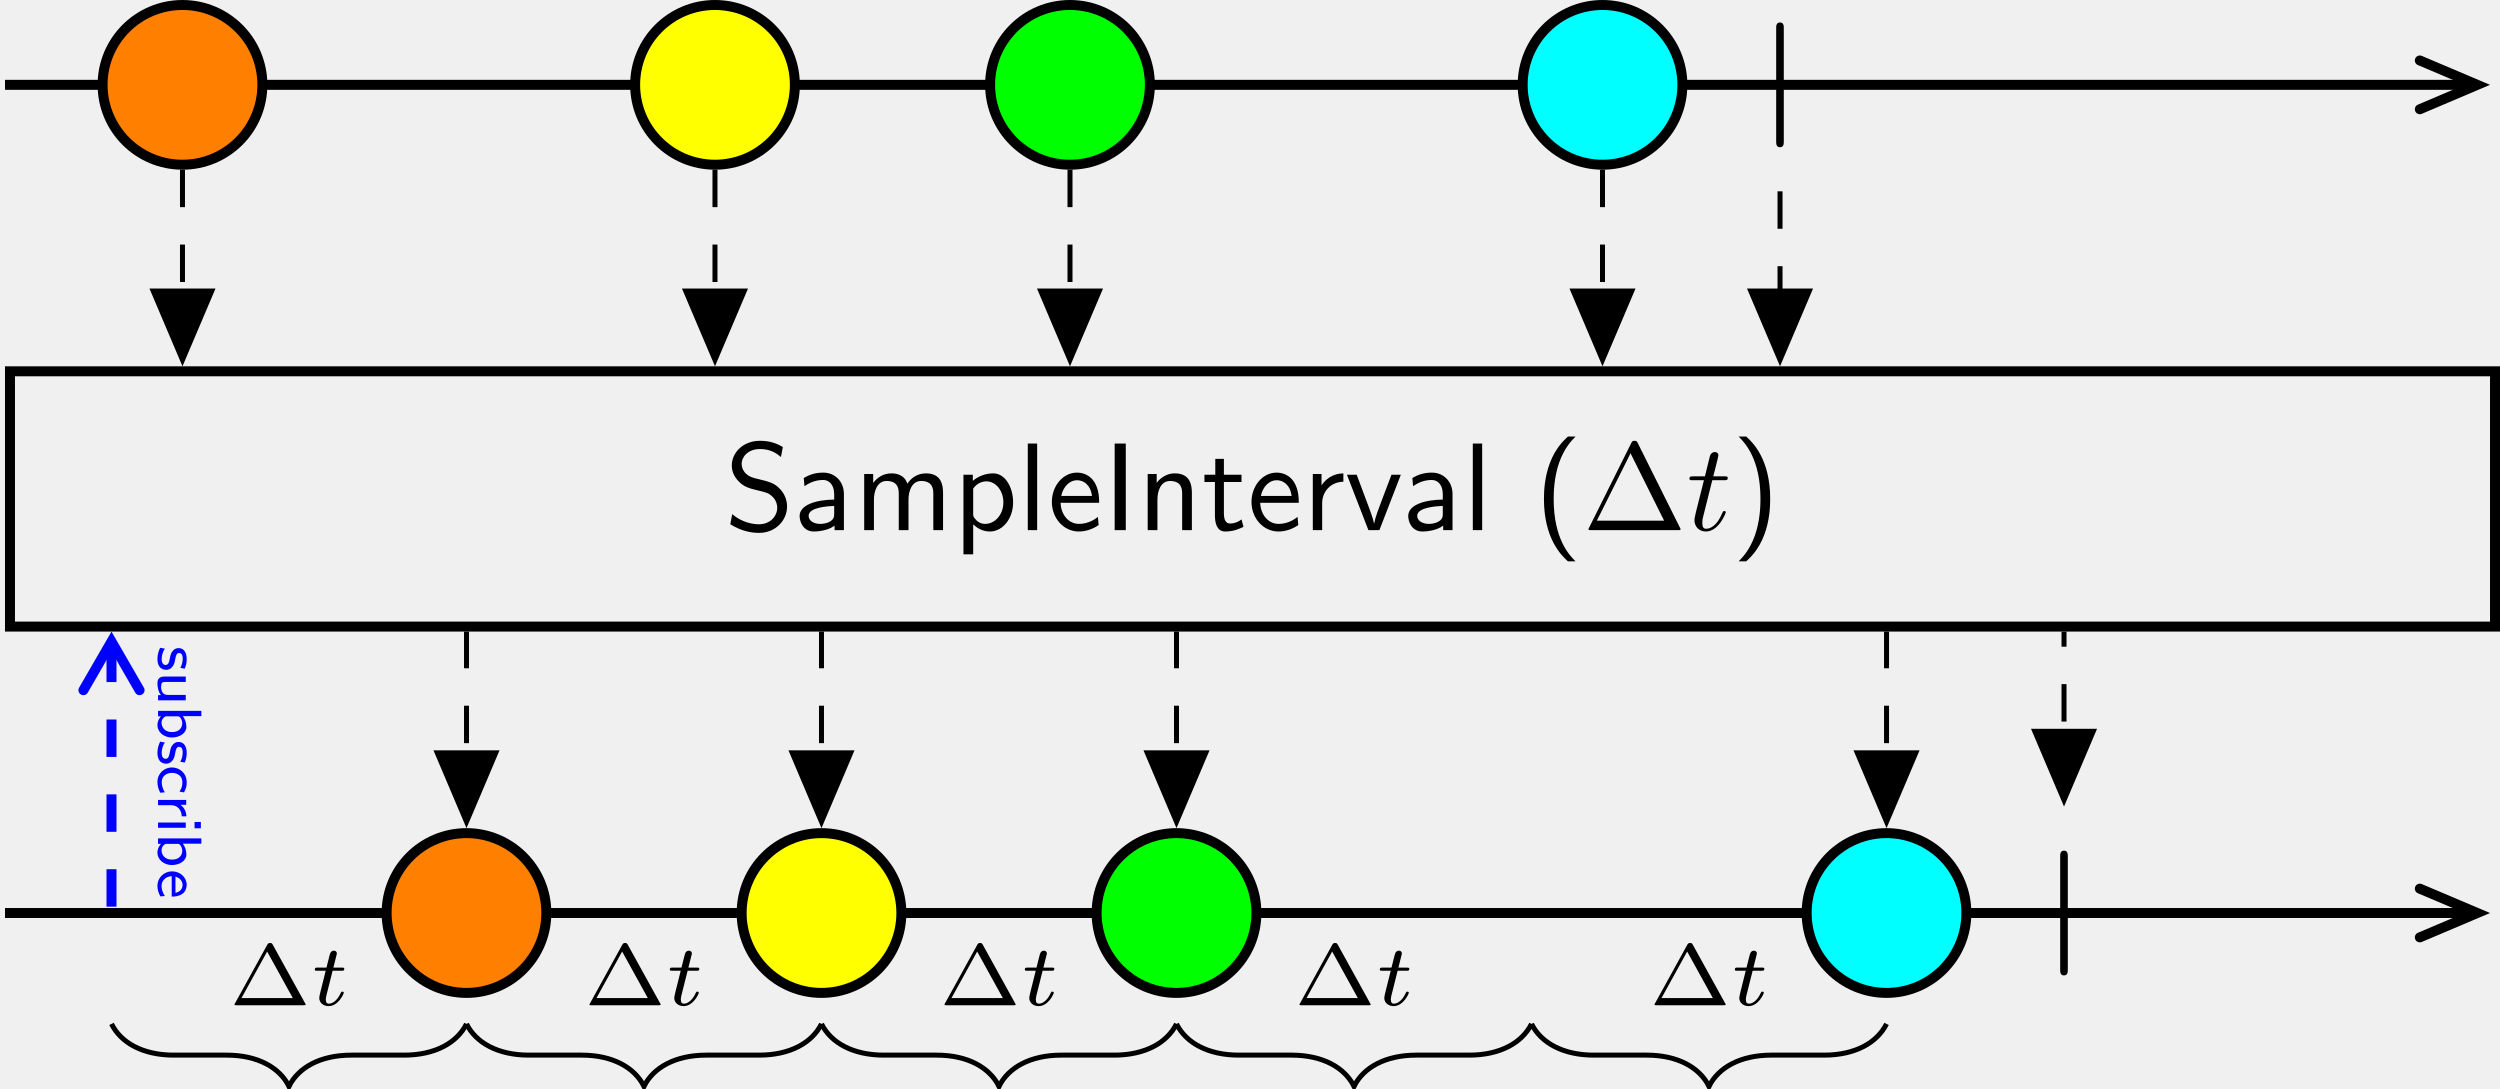
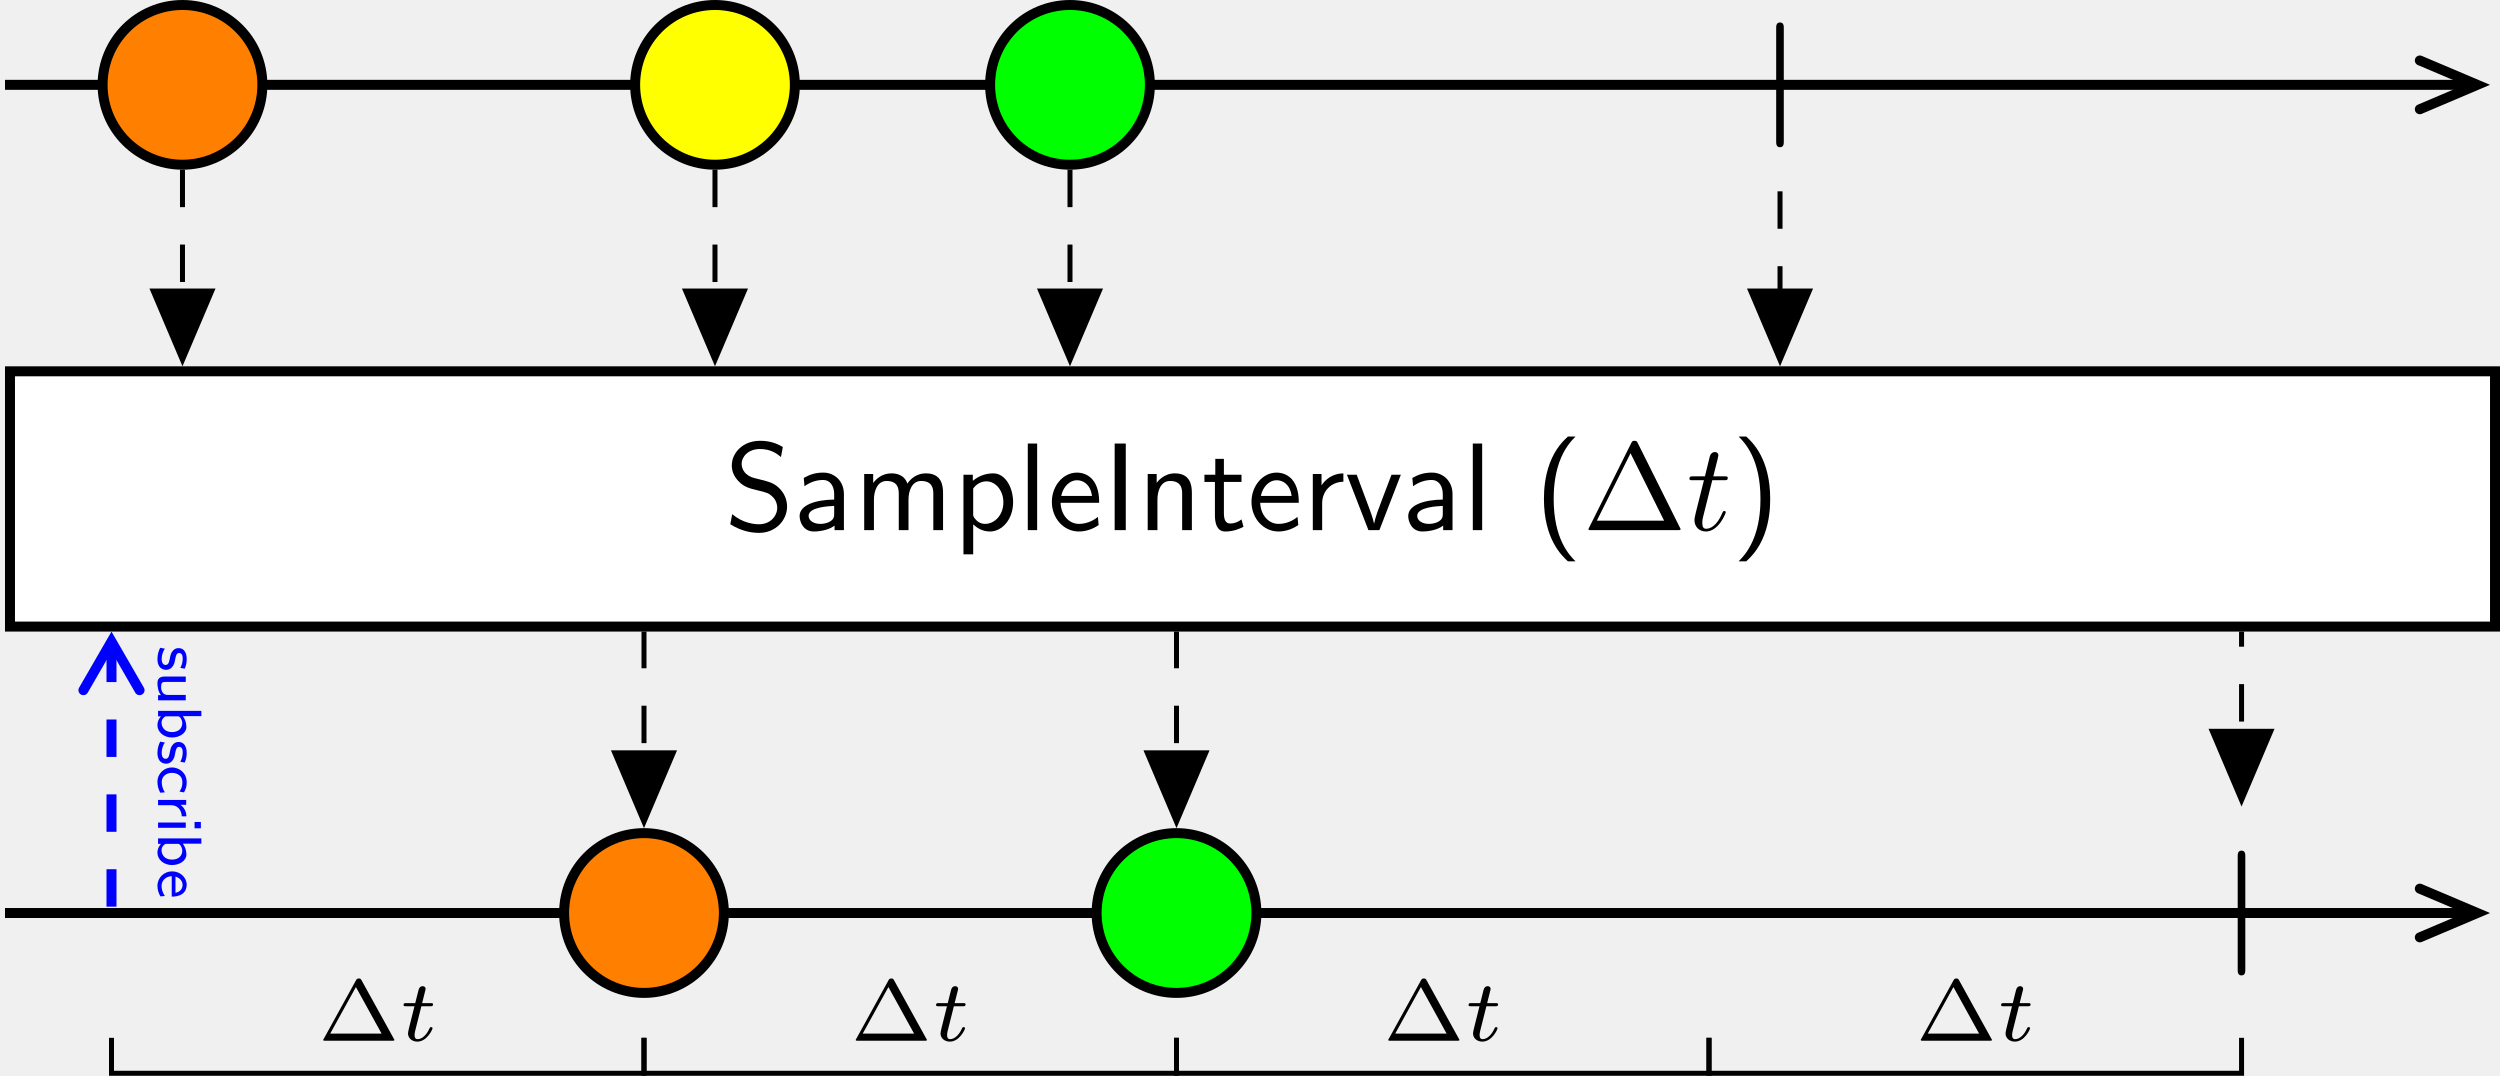
- <svg xmlns="http://www.w3.org/2000/svg" xmlns:xlink="http://www.w3.org/1999/xlink" version="1.1" width="425.193pt" height="185.185pt" viewBox="-146.288 -143.035 425.193 185.185">
+ <svg xmlns="http://www.w3.org/2000/svg" xmlns:xlink="http://www.w3.org/1999/xlink" version="1.1" width="425.193pt" height="182.964pt" viewBox="-146.288 -143.035 425.193 182.964">
  <defs>
    <path id="g1-106" d="M1.893-7.024C1.893-7.173 1.893-7.472 1.594-7.472C1.285-7.472 1.285-7.183 1.285-7.024V2.042C1.285 2.192 1.285 2.491 1.584 2.491C1.893 2.491 1.893 2.202 1.893 2.042V-7.024Z" />
-     <path id="g4-116" d="M1.716-2.755H2.427C2.559-2.755 2.65-2.755 2.65-2.908C2.65-3.006 2.559-3.006 2.441-3.006H1.778L2.036-4.038C2.043-4.073 2.057-4.108 2.057-4.135C2.057-4.261 1.96-4.359 1.82-4.359C1.646-4.359 1.541-4.24 1.492-4.059C1.444-3.884 1.534-4.219 1.227-3.006H.516C.384-3.006 .293-3.006 .293-2.852C.293-2.755 .377-2.755 .502-2.755H1.165L.753-1.109C.711-.934 .649-.683 .649-.593C.649-.181 .997 .07 1.395 .07C2.169 .07 2.608-.907 2.608-.997S2.518-1.088 2.497-1.088C2.413-1.088 2.406-1.074 2.35-.955C2.155-.516 1.799-.126 1.416-.126C1.269-.126 1.172-.216 1.172-.467C1.172-.537 1.2-.683 1.213-.753L1.716-2.755Z" />
    <path id="g3-116" d="M2.052-3.985H2.989C3.188-3.985 3.288-3.985 3.288-4.184C3.288-4.294 3.188-4.294 3.009-4.294H2.132C2.491-5.709 2.54-5.908 2.54-5.968C2.54-6.137 2.421-6.237 2.252-6.237C2.222-6.237 1.943-6.227 1.853-5.878L1.465-4.294H.528C.329-4.294 .229-4.294 .229-4.105C.229-3.985 .309-3.985 .508-3.985H1.385C.667-1.156 .628-.986 .628-.807C.628-.269 1.006 .11 1.544 .11C2.56 .11 3.128-1.345 3.128-1.425C3.128-1.524 3.049-1.524 3.009-1.524C2.919-1.524 2.909-1.494 2.859-1.385C2.431-.349 1.903-.11 1.564-.11C1.355-.11 1.255-.239 1.255-.568C1.255-.807 1.275-.877 1.315-1.046L2.052-3.985Z" />
    <path id="g2-40" d="M2.7-7.472C2.381-7.173 1.714-6.565 1.255-5.34C.857-4.274 .787-3.218 .787-2.491C.787 .727 2.222 2.052 2.7 2.491H3.308C2.829 2.012 1.564 .727 1.564-2.491C1.564-3.049 1.594-4.214 2.002-5.39C2.411-6.545 2.979-7.143 3.308-7.472H2.7Z" />
    <path id="g2-41" d="M1.166 2.491C1.484 2.192 2.152 1.584 2.61 .359C3.009-.707 3.078-1.763 3.078-2.491C3.078-5.709 1.644-7.034 1.166-7.472H.558C1.036-6.994 2.301-5.709 2.301-2.491C2.301-1.933 2.271-.767 1.863 .408C1.455 1.564 .887 2.162 .558 2.491H1.166Z" />
    <path id="g2-73" d="M1.823-6.914H.936V0H1.823V-6.914Z" />
    <path id="g2-83" d="M4.633-6.635C4.085-6.964 3.537-7.133 2.809-7.133C1.425-7.133 .558-6.157 .558-5.171C.558-4.742 .697-4.324 1.096-3.905C1.514-3.457 1.953-3.337 2.54-3.198C3.387-2.989 3.487-2.959 3.766-2.71C3.965-2.54 4.184-2.212 4.184-1.783C4.184-1.126 3.636-.468 2.73-.468C2.321-.468 1.425-.568 .588-1.275L.438-.468C1.315 .08 2.112 .219 2.74 .219C4.055 .219 4.971-.787 4.971-1.883C4.971-2.531 4.663-3.009 4.443-3.248C3.975-3.746 3.646-3.836 2.73-4.065C2.152-4.204 1.993-4.244 1.694-4.503C1.624-4.563 1.345-4.852 1.345-5.29C1.345-5.878 1.883-6.476 2.8-6.476C3.636-6.476 4.115-6.147 4.483-5.838L4.633-6.635Z" />
    <path id="g2-97" d="M3.975-2.879C3.975-3.895 3.248-4.593 2.331-4.593C1.684-4.593 1.235-4.433 .767-4.164L.827-3.507C1.345-3.875 1.843-4.005 2.331-4.005C2.8-4.005 3.198-3.606 3.198-2.869V-2.441C1.704-2.421 .438-2.002 .438-1.126C.438-.697 .707 .11 1.574 .11C1.714 .11 2.65 .09 3.228-.359V0H3.975V-2.879ZM3.198-1.315C3.198-1.126 3.198-.877 2.859-.687C2.57-.508 2.192-.498 2.082-.498C1.604-.498 1.156-.727 1.156-1.146C1.156-1.843 2.77-1.913 3.198-1.933V-1.315Z" />
    <path id="g2-101" d="M4.125-2.182C4.125-2.521 4.115-3.268 3.726-3.866C3.318-4.483 2.71-4.593 2.351-4.593C1.245-4.593 .349-3.537 .349-2.252C.349-.936 1.305 .11 2.501 .11C3.128 .11 3.696-.13 4.085-.408L4.025-1.056C3.397-.538 2.74-.498 2.511-.498C1.714-.498 1.076-1.205 1.046-2.182H4.125ZM1.096-2.73C1.255-3.487 1.783-3.985 2.351-3.985C2.869-3.985 3.427-3.646 3.557-2.73H1.096Z" />
    <path id="g2-108" d="M1.554-6.914H.807V0H1.554V-6.914Z" />
    <path id="g2-109" d="M7.103-2.969C7.103-3.636 6.944-4.533 5.738-4.533C5.141-4.533 4.623-4.254 4.254-3.716C3.995-4.473 3.298-4.533 2.979-4.533C2.262-4.533 1.793-4.125 1.524-3.766V-4.483H.807V0H1.584V-2.441C1.584-3.118 1.853-3.925 2.59-3.925C3.517-3.925 3.567-3.278 3.567-2.899V0H4.344V-2.441C4.344-3.118 4.613-3.925 5.35-3.925C6.276-3.925 6.326-3.278 6.326-2.899V0H7.103V-2.969Z" />
    <path id="g2-110" d="M4.334-2.969C4.334-3.626 4.184-4.533 2.969-4.533C2.072-4.533 1.584-3.856 1.524-3.776V-4.483H.807V0H1.584V-2.441C1.584-3.098 1.833-3.925 2.59-3.925C3.547-3.925 3.557-3.218 3.557-2.899V0H4.334V-2.969Z" />
    <path id="g2-112" d="M1.594-.458C1.903-.169 2.341 .11 2.939 .11C3.905 .11 4.782-.867 4.782-2.222C4.782-3.417 4.154-4.533 3.198-4.533C2.6-4.533 2.022-4.324 1.564-3.935V-4.423H.817V1.933H1.594V-.458ZM1.594-3.318C1.833-3.666 2.222-3.895 2.65-3.895C3.407-3.895 4.005-3.138 4.005-2.222C4.005-1.196 3.298-.498 2.55-.498C2.162-.498 1.893-.697 1.694-.966C1.594-1.116 1.594-1.136 1.594-1.315V-3.318Z" />
    <path id="g2-114" d="M1.564-2.132C1.564-3.128 2.281-3.846 3.258-3.866V-4.533C2.371-4.523 1.823-4.035 1.514-3.577V-4.483H.817V0H1.564V-2.132Z" />
    <path id="g2-116" d="M1.743-3.846H3.148V-4.423H1.743V-5.689H1.056V-4.423H.189V-3.846H1.026V-1.186C1.026-.588 1.166 .11 1.853 .11C2.55 .11 3.059-.139 3.308-.269L3.148-.857C2.889-.648 2.57-.528 2.252-.528C1.883-.528 1.743-.827 1.743-1.355V-3.846Z" />
    <path id="g2-118" d="M4.443-4.423H3.696L2.909-2.351C2.7-1.803 2.391-.996 2.311-.528H2.301C2.242-.887 1.983-1.574 1.883-1.843L.917-4.423H.139L1.853 0H2.73L4.443-4.423Z" />
    <path id="g5-1" d="M4.403-6.954C4.334-7.083 4.314-7.133 4.144-7.133S3.955-7.083 3.885-6.954L.518-.199C.468-.11 .468-.09 .468-.08C.468 0 .528 0 .687 0H7.601C7.761 0 7.821 0 7.821-.08C7.821-.09 7.821-.11 7.771-.199L4.403-6.954ZM3.826-6.137L6.506-.757H1.136L3.826-6.137Z" />
-     <path id="g6-1" d="M3.494-4.812C3.424-4.937 3.403-4.972 3.264-4.972C3.18-4.972 3.11-4.951 3.048-4.84L.474-.167C.425-.091 .425-.077 .425-.07C.425 0 .481 0 .593 0H5.942C6.053 0 6.109 0 6.109-.07C6.109-.077 6.109-.091 6.06-.167L3.494-4.812ZM3.034-4.289L5.084-.572H.983L3.034-4.289Z" />
    <path id="g0-98" d="M.842-3.457H.423V0H.857V-.234C.966-.139 1.205 .05 1.569 .05C2.112 .05 2.55-.458 2.55-1.111C2.55-1.714 2.207-2.262 1.709-2.262C1.395-2.262 1.091-2.162 .842-1.978V-3.457ZM.857-1.569C.857-1.649 .857-1.709 1.031-1.823C1.106-1.868 1.24-1.933 1.41-1.933C1.743-1.933 2.117-1.709 2.117-1.111C2.117-.503 1.704-.279 1.355-.279C1.171-.279 .996-.364 .857-.588V-1.569Z" />
    <path id="g0-99" d="M2.167-.543C1.918-.384 1.649-.294 1.34-.294C.882-.294 .613-.663 .613-1.111C.613-1.494 .812-1.943 1.355-1.943C1.694-1.943 1.853-1.873 2.107-1.714L2.172-2.072C1.873-2.222 1.743-2.286 1.355-2.286C.608-2.286 .179-1.684 .179-1.106C.179-.498 .658 .05 1.335 .05C1.684 .05 1.983-.055 2.197-.179L2.167-.543Z" />
    <path id="g0-101" d="M2.142-.543C1.863-.344 1.549-.279 1.335-.279C.902-.279 .573-.633 .558-1.091H2.192C2.192-1.32 2.167-1.654 1.973-1.938C1.793-2.192 1.494-2.286 1.25-2.286C.643-2.286 .174-1.753 .174-1.121C.174-.483 .672 .05 1.33 .05C1.619 .05 1.918-.035 2.172-.189L2.142-.543ZM.593-1.39C.707-1.788 1.001-1.958 1.25-1.958C1.469-1.958 1.793-1.853 1.888-1.39H.593Z" />
    <path id="g0-105" d="M.877-3.417H.374V-2.914H.877V-3.417ZM.837-2.212H.418V0H.837V-2.212Z" />
    <path id="g0-114" d="M.842-1.061C.842-1.599 1.29-1.888 1.729-1.893V-2.262C1.31-2.257 1.006-2.052 .807-1.788V-2.247H.423V0H.842V-1.061Z" />
    <path id="g0-115" d="M1.818-2.132C1.479-2.271 1.23-2.286 1.051-2.286C.927-2.286 .174-2.286 .174-1.624C.174-1.39 .304-1.26 .369-1.2C.543-1.026 .752-.986 1.016-.936C1.25-.892 1.519-.842 1.519-.603C1.519-.289 1.106-.289 1.036-.289C.717-.289 .418-.403 .219-.543L.149-.169C.319-.085 .623 .05 1.036 .05C1.26 .05 1.479 .015 1.664-.12C1.848-.259 1.908-.478 1.908-.648C1.908-.737 1.898-.932 1.689-1.121C1.504-1.285 1.325-1.32 1.086-1.365C.792-1.42 .563-1.465 .563-1.684C.563-1.968 .927-1.968 1.001-1.968C1.285-1.968 1.504-1.908 1.753-1.778L1.818-2.132Z" />
    <path id="g0-117" d="M2.316-2.212H1.883V-.767C1.883-.369 1.544-.244 1.255-.244C.887-.244 .847-.344 .847-.573V-2.212H.413V-.543C.413-.1 .608 .05 .956 .05C1.161 .05 1.599 .01 1.898-.229V0H2.316V-2.212Z" />
+     <path id="g6-1" d="M3.494-4.812C3.424-4.937 3.403-4.972 3.264-4.972C3.18-4.972 3.11-4.951 3.048-4.84L.474-.167C.425-.091 .425-.077 .425-.07C.425 0 .481 0 .593 0H5.942C6.053 0 6.109 0 6.109-.07C6.109-.077 6.109-.091 6.06-.167L3.494-4.812ZM3.034-4.289L5.084-.572H.983L3.034-4.289Z" />
+     <path id="g4-116" d="M1.716-2.755H2.427C2.559-2.755 2.65-2.755 2.65-2.908C2.65-3.006 2.559-3.006 2.441-3.006H1.778L2.036-4.038C2.043-4.073 2.057-4.108 2.057-4.135C2.057-4.261 1.96-4.359 1.82-4.359C1.646-4.359 1.541-4.24 1.492-4.059C1.444-3.884 1.534-4.219 1.227-3.006H.516C.384-3.006 .293-3.006 .293-2.852C.293-2.755 .377-2.755 .502-2.755H1.165L.753-1.109C.711-.934 .649-.683 .649-.593C.649-.181 .997 .07 1.395 .07C2.169 .07 2.608-.907 2.608-.997S2.518-1.088 2.497-1.088C2.413-1.088 2.406-1.074 2.35-.955C2.155-.516 1.799-.126 1.416-.126C1.269-.126 1.172-.216 1.172-.467C1.172-.537 1.2-.683 1.213-.753L1.716-2.755Z" />
  </defs>
  <g id="page1" transform="matrix(2.13 0 0 2.13 0 0)">
    <path d="M-68.281-60.379H128.875" stroke="#000" fill="none" stroke-width=".797" />
    <path d="M124.539-62.324L129.125-60.379L124.539-58.43" stroke="#000" fill="none" stroke-width=".797" stroke-linecap="round" />
    <path d="M-47.73-60.379C-47.73-63.898-50.586-66.754-54.109-66.754C-57.633-66.754-60.488-63.898-60.488-60.379C-60.488-56.855-57.633-54-54.109-54C-50.586-54-47.73-56.855-47.73-60.379Z" fill="#ff8000" />
    <path d="M-47.73-60.379C-47.73-63.898-50.586-66.754-54.109-66.754C-57.633-66.754-60.488-63.898-60.488-60.379C-60.488-56.855-57.633-54-54.109-54C-50.586-54-47.73-56.855-47.73-60.379Z" stroke="#000" fill="none" stroke-width=".797" stroke-miterlimit="10" />
    <path d="M-5.211-60.379C-5.211-63.898-8.066-66.754-11.59-66.754C-15.109-66.754-17.965-63.898-17.965-60.379C-17.965-56.855-15.109-54-11.59-54C-8.066-54-5.211-56.855-5.211-60.379Z" fill="#ff0" />
    <path d="M-5.211-60.379C-5.211-63.898-8.066-66.754-11.59-66.754C-15.109-66.754-17.965-63.898-17.965-60.379C-17.965-56.855-15.109-54-11.59-54C-8.066-54-5.211-56.855-5.211-60.379Z" stroke="#000" fill="none" stroke-width=".797" stroke-miterlimit="10" />
    <path d="M23.137-60.379C23.137-63.898 20.281-66.754 16.758-66.754C13.234-66.754 10.379-63.898 10.379-60.379C10.379-56.855 13.234-54 16.758-54C20.281-54 23.137-56.855 23.137-60.379Z" fill="#0f0" />
    <path d="M23.137-60.379C23.137-63.898 20.281-66.754 16.758-66.754C13.234-66.754 10.379-63.898 10.379-60.379C10.379-56.855 13.234-54 16.758-54C20.281-54 23.137-56.855 23.137-60.379Z" stroke="#000" fill="none" stroke-width=".797" stroke-miterlimit="10" />
-     <path d="M65.656-60.379C65.656-63.898 62.801-66.754 59.278-66.754C55.758-66.754 52.903-63.898 52.903-60.379C52.903-56.855 55.758-54 59.278-54C62.801-54 65.656-56.855 65.656-60.379Z" fill="#0ff" />
-     <path d="M65.656-60.379C65.656-63.898 62.801-66.754 59.278-66.754C55.758-66.754 52.903-63.898 52.903-60.379C52.903-56.855 55.758-54 59.278-54C62.801-54 65.656-56.855 65.656-60.379Z" stroke="#000" fill="none" stroke-width=".797" stroke-miterlimit="10" />
-     <g transform="matrix(1 0 0 1 40.3312 32.6879)">
-       <use x="31.529" y="-90.574" xlink:href="#g1-106" />
+     <g transform="matrix(1 0 0 1 40.3312 32.9463)">
+       <use x="31.529" y="-90.833" xlink:href="#g1-106" />
    </g>
+     <path d="M-67.883-17.121H130.543V-37.504H-67.883Z" fill="#fff" />
    <path d="M-67.883-17.121H130.543V-37.504H-67.883Z" stroke="#000" fill="none" stroke-width=".797" stroke-miterlimit="10" />
-     <g transform="matrix(1 0 0 1 -42.3335 32.6879)">
-       <use x="31.529" y="-57.51" xlink:href="#g2-83" />
-       <use x="37.064" y="-57.51" xlink:href="#g2-97" />
-       <use x="41.852" y="-57.51" xlink:href="#g2-109" />
-       <use x="49.767" y="-57.51" xlink:href="#g2-112" />
-       <use x="54.914" y="-57.51" xlink:href="#g2-108" />
-       <use x="57.294" y="-57.51" xlink:href="#g2-101" />
-       <use x="61.722" y="-57.51" xlink:href="#g2-73" />
-       <use x="64.489" y="-57.51" xlink:href="#g2-110" />
-       <use x="69.637" y="-57.51" xlink:href="#g2-116" />
-       <use x="73.234" y="-57.51" xlink:href="#g2-101" />
-       <use x="77.662" y="-57.51" xlink:href="#g2-114" />
-       <use x="81.066" y="-57.51" xlink:href="#g2-118" />
-       <use x="85.66" y="-57.51" xlink:href="#g2-97" />
-       <use x="90.448" y="-57.51" xlink:href="#g2-108" />
-       <use x="96.148" y="-57.51" xlink:href="#g2-40" />
-       <use x="100.023" y="-57.51" xlink:href="#g5-1" />
-       <use x="108.325" y="-57.51" xlink:href="#g3-116" />
-       <use x="111.923" y="-57.51" xlink:href="#g2-41" />
+     <g transform="matrix(1 0 0 1 -42.3335 32.9463)">
+       <use x="31.529" y="-57.769" xlink:href="#g2-83" />
+       <use x="37.064" y="-57.769" xlink:href="#g2-97" />
+       <use x="41.852" y="-57.769" xlink:href="#g2-109" />
+       <use x="49.767" y="-57.769" xlink:href="#g2-112" />
+       <use x="54.914" y="-57.769" xlink:href="#g2-108" />
+       <use x="57.294" y="-57.769" xlink:href="#g2-101" />
+       <use x="61.722" y="-57.769" xlink:href="#g2-73" />
+       <use x="64.489" y="-57.769" xlink:href="#g2-110" />
+       <use x="69.637" y="-57.769" xlink:href="#g2-116" />
+       <use x="73.234" y="-57.769" xlink:href="#g2-101" />
+       <use x="77.662" y="-57.769" xlink:href="#g2-114" />
+       <use x="81.066" y="-57.769" xlink:href="#g2-118" />
+       <use x="85.66" y="-57.769" xlink:href="#g2-97" />
+       <use x="90.448" y="-57.769" xlink:href="#g2-108" />
+       <use x="96.148" y="-57.769" xlink:href="#g2-40" />
+       <use x="100.023" y="-57.769" xlink:href="#g5-1" />
+       <use x="108.325" y="-57.769" xlink:href="#g3-116" />
+       <use x="111.923" y="-57.769" xlink:href="#g2-41" />
    </g>
    <path d="M-68.281 5.75H128.875" stroke="#000" fill="none" stroke-width=".797" stroke-miterlimit="10" />
    <path d="M124.539 3.805L129.125 5.75L124.539 7.695" stroke="#000" fill="none" stroke-width=".797" stroke-miterlimit="10" stroke-linecap="round" />
-     <path d="M-59.777 14.605C-59.031 16.102-57.289 17.098-54.797 17.098H-50.586C-48.094 17.098-46.352 18.094-45.605 19.59C-44.859 18.094-43.113 17.098-40.625 17.098H-36.414C-33.922 17.098-32.18 16.102-31.43 14.605" stroke="#000" fill="none" stroke-width=".399" stroke-miterlimit="10" />
-     <g transform="matrix(1 0 0 1 -81.9114 37.5613)">
-       <use x="31.529" y="-24.446" xlink:href="#g6-1" />
-       <use x="38.074" y="-24.446" xlink:href="#g4-116" />
-     </g>
-     <path d="M-25.055 5.75C-25.055 2.227-27.91-.629-31.43-.629C-34.953-.629-37.809 2.227-37.809 5.75C-37.809 9.273-34.953 12.129-31.43 12.129C-27.91 12.129-25.055 9.273-25.055 5.75Z" fill="#ff8000" />
-     <path d="M-25.055 5.75C-25.055 2.227-27.91-.629-31.43-.629C-34.953-.629-37.809 2.227-37.809 5.75C-37.809 9.273-34.953 12.129-31.43 12.129C-27.91 12.129-25.055 9.273-25.055 5.75Z" stroke="#000" fill="none" stroke-width=".797" stroke-miterlimit="10" />
-     <path d="M-31.43 14.605C-30.684 16.102-28.941 17.098-26.449 17.098H-22.238C-19.75 17.098-18.004 18.094-17.258 19.59C-16.512 18.094-14.766 17.098-12.277 17.098H-8.066C-5.574 17.098-3.832 16.102-3.086 14.605" stroke="#000" fill="none" stroke-width=".399" stroke-miterlimit="10" />
-     <g transform="matrix(1 0 0 1 -53.5646 37.5613)">
-       <use x="31.529" y="-24.446" xlink:href="#g6-1" />
-       <use x="38.074" y="-24.446" xlink:href="#g4-116" />
-     </g>
-     <path d="M3.293 5.75C3.293 2.227 .438-.629-3.086-.629C-6.606-.629-9.461 2.227-9.461 5.75C-9.461 9.273-6.606 12.129-3.086 12.129C.438 12.129 3.293 9.273 3.293 5.75Z" fill="#ff0" />
-     <path d="M3.293 5.75C3.293 2.227 .438-.629-3.086-.629C-6.606-.629-9.461 2.227-9.461 5.75C-9.461 9.273-6.606 12.129-3.086 12.129C.438 12.129 3.293 9.273 3.293 5.75Z" stroke="#000" fill="none" stroke-width=".797" stroke-miterlimit="10" />
-     <path d="M-3.086 14.605C-2.336 16.102-.594 17.098 1.898 17.098H6.109C8.598 17.098 10.34 18.094 11.09 19.59C11.836 18.094 13.578 17.098 16.07 17.098H20.281C22.773 17.098 24.516 16.102 25.262 14.605" stroke="#000" fill="none" stroke-width=".399" stroke-miterlimit="10" />
-     <g transform="matrix(1 0 0 1 -25.21777 37.5613)">
-       <use x="31.529" y="-24.446" xlink:href="#g6-1" />
-       <use x="38.074" y="-24.446" xlink:href="#g4-116" />
-     </g>
+     <path d="M-10.879 5.75C-10.879 2.227-13.734-.629-17.258-.629S-23.637 2.227-23.637 5.75C-23.637 9.273-20.781 12.129-17.258 12.129S-10.879 9.273-10.879 5.75Z" fill="#ff8000" />
+     <path d="M-10.879 5.75C-10.879 2.227-13.734-.629-17.258-.629S-23.637 2.227-23.637 5.75C-23.637 9.273-20.781 12.129-17.258 12.129S-10.879 9.273-10.879 5.75Z" stroke="#000" fill="none" stroke-width=".797" stroke-miterlimit="10" />
    <path d="M31.641 5.75C31.641 2.227 28.785-.629 25.262-.629C21.738-.629 18.883 2.227 18.883 5.75C18.883 9.273 21.738 12.129 25.262 12.129C28.785 12.129 31.641 9.273 31.641 5.75Z" fill="#0f0" />
    <path d="M31.641 5.75C31.641 2.227 28.785-.629 25.262-.629C21.738-.629 18.883 2.227 18.883 5.75C18.883 9.273 21.738 12.129 25.262 12.129C28.785 12.129 31.641 9.273 31.641 5.75Z" stroke="#000" fill="none" stroke-width=".797" stroke-miterlimit="10" />
-     <path d="M25.262 14.605C26.008 16.102 27.754 17.098 30.242 17.098H34.453C36.946 17.098 38.688 18.094 39.438 19.59C40.184 18.094 41.926 17.098 44.418 17.098H48.629C51.117 17.098 52.863 16.102 53.61 14.605" stroke="#000" fill="none" stroke-width=".399" stroke-miterlimit="10" />
-     <g transform="matrix(1 0 0 1 3.129 37.5613)">
-       <use x="31.529" y="-24.446" xlink:href="#g6-1" />
-       <use x="38.074" y="-24.446" xlink:href="#g4-116" />
+     <g transform="matrix(1 0 0 1 77.1826 32.94632)">
+       <use x="31.529" y="-24.705" xlink:href="#g1-106" />
    </g>
-     <path d="M53.61 14.605C54.356 16.102 56.102 17.098 58.59 17.098H62.801C65.293 17.098 67.035 18.094 67.781 19.59C68.531 18.094 70.274 17.098 72.766 17.098H76.973C79.465 17.098 81.207 16.102 81.957 14.605" stroke="#000" fill="none" stroke-width=".399" stroke-miterlimit="10" />
-     <g transform="matrix(1 0 0 1 31.4758 37.5613)">
-       <use x="31.529" y="-24.446" xlink:href="#g6-1" />
-       <use x="38.074" y="-24.446" xlink:href="#g4-116" />
+     <path d="M-59.777 15.715V18.547H-17.258V15.715" stroke="#000" fill="none" stroke-width=".399" stroke-miterlimit="10" />
+     <g transform="matrix(1 0 0 1 -74.8247 40.6546)">
+       <use x="31.529" y="-24.705" xlink:href="#g6-1" />
+       <use x="38.074" y="-24.705" xlink:href="#g4-116" />
    </g>
-     <path d="M88.332 5.75C88.332 2.227 85.477-.629 81.957-.629C78.434-.629 75.578 2.227 75.578 5.75C75.578 9.273 78.434 12.129 81.957 12.129C85.477 12.129 88.332 9.273 88.332 5.75Z" fill="#0ff" />
-     <path d="M88.332 5.75C88.332 2.227 85.477-.629 81.957-.629C78.434-.629 75.578 2.227 75.578 5.75C75.578 9.273 78.434 12.129 81.957 12.129C85.477 12.129 88.332 9.273 88.332 5.75Z" stroke="#000" fill="none" stroke-width=".797" stroke-miterlimit="10" />
-     <g transform="matrix(1 0 0 1 63.0087 32.68789)">
-       <use x="31.529" y="-24.446" xlink:href="#g1-106" />
+     <path d="M-17.258 15.715V18.547H25.262V15.715" stroke="#000" fill="none" stroke-width=".399" stroke-miterlimit="10" />
+     <g transform="matrix(1 0 0 1 -32.30448 40.6546)">
+       <use x="31.529" y="-24.705" xlink:href="#g6-1" />
+       <use x="38.074" y="-24.705" xlink:href="#g4-116" />
+     </g>
+     <path d="M25.262 15.715V18.547H67.781V15.715" stroke="#000" fill="none" stroke-width=".399" stroke-miterlimit="10" />
+     <g transform="matrix(1 0 0 1 10.2157 40.6546)">
+       <use x="31.529" y="-24.705" xlink:href="#g6-1" />
+       <use x="38.074" y="-24.705" xlink:href="#g4-116" />
+     </g>
+     <path d="M67.781 15.715V18.547H110.305V15.715" stroke="#000" fill="none" stroke-width=".399" stroke-miterlimit="10" />
+     <g transform="matrix(1 0 0 1 52.736 40.6546)">
+       <use x="31.529" y="-24.705" xlink:href="#g6-1" />
+       <use x="38.074" y="-24.705" xlink:href="#g4-116" />
    </g>
    <path d="M-54.109-53.602V-38.711" stroke="#000" fill="none" stroke-width=".399" stroke-miterlimit="10" stroke-dasharray="2.989 2.989" />
    <path d="M-51.773-43.914L-54.109-38.414L-56.445-43.914Z" />
    <path d="M-51.773-43.914L-54.109-38.414L-56.445-43.914Z" stroke="#000" fill="none" stroke-width=".399" stroke-miterlimit="10" />
    <path d="M-11.59-53.602V-38.711" stroke="#000" fill="none" stroke-width=".399" stroke-miterlimit="10" stroke-dasharray="2.989 2.989" />
    <path d="M-9.254-43.914L-11.59-38.414L-13.926-43.914Z" />
    <path d="M-9.254-43.914L-11.59-38.414L-13.926-43.914Z" stroke="#000" fill="none" stroke-width=".399" stroke-miterlimit="10" />
    <path d="M16.758-53.602V-38.711" stroke="#000" fill="none" stroke-width=".399" stroke-miterlimit="10" stroke-dasharray="2.989 2.989" />
    <path d="M19.094-43.914L16.758-38.414L14.422-43.914Z" />
    <path d="M19.094-43.914L16.758-38.414L14.422-43.914Z" stroke="#000" fill="none" stroke-width=".399" stroke-miterlimit="10" />
-     <path d="M59.277-53.602V-38.711" stroke="#000" fill="none" stroke-width=".399" stroke-miterlimit="10" stroke-dasharray="2.989 2.989" />
-     <path d="M61.613-43.914L59.277-38.414L56.941-43.914Z" />
-     <path d="M61.613-43.914L59.277-38.414L56.941-43.914Z" stroke="#000" fill="none" stroke-width=".399" stroke-miterlimit="10" />
    <path d="M73.453-51.875V-38.711" stroke="#000" fill="none" stroke-width=".399" stroke-miterlimit="10" stroke-dasharray="2.989 2.989" />
    <path d="M75.789-43.914L73.453-38.414L71.117-43.914Z" />
    <path d="M75.789-43.914L73.453-38.414L71.117-43.914Z" stroke="#000" fill="none" stroke-width=".399" stroke-miterlimit="10" />
    <path d="M-59.777-15.68V5.75" stroke="#00f" fill="none" stroke-width=".797" stroke-miterlimit="10" stroke-dasharray="2.989 2.989" />
    <path d="M-62.02-12.043L-59.777-15.926L-57.535-12.043" stroke="#00f" fill="none" stroke-width=".797" stroke-miterlimit="10" stroke-linecap="round" />
-     <g fill="#00f" transform="matrix(0 1 -1 0 -80.5054 -46.7069)">
-       <use x="31.131" y="-24.446" xlink:href="#g0-115" />
-       <use x="33.16" y="-24.446" xlink:href="#g0-117" />
-       <use x="35.893" y="-24.446" xlink:href="#g0-98" />
-       <use x="38.625" y="-24.446" xlink:href="#g0-115" />
-       <use x="40.654" y="-24.446" xlink:href="#g0-99" />
-       <use x="43.007" y="-24.446" xlink:href="#g0-114" />
-       <use x="44.814" y="-24.446" xlink:href="#g0-105" />
-       <use x="46.077" y="-24.446" xlink:href="#g0-98" />
-       <use x="48.957" y="-24.446" xlink:href="#g0-101" />
+     <g fill="#00f" transform="matrix(0 1 -1 0 -80.7638 -46.7069)">
+       <use x="31.131" y="-24.705" xlink:href="#g0-115" />
+       <use x="33.16" y="-24.705" xlink:href="#g0-117" />
+       <use x="35.893" y="-24.705" xlink:href="#g0-98" />
+       <use x="38.625" y="-24.705" xlink:href="#g0-115" />
+       <use x="40.654" y="-24.705" xlink:href="#g0-99" />
+       <use x="43.007" y="-24.705" xlink:href="#g0-114" />
+       <use x="44.814" y="-24.705" xlink:href="#g0-105" />
+       <use x="46.077" y="-24.705" xlink:href="#g0-98" />
+       <use x="48.957" y="-24.705" xlink:href="#g0-101" />
    </g>
-     <path d="M-31.43-1.836V-16.723" stroke="#000" fill="none" stroke-width=".399" stroke-miterlimit="10" stroke-dasharray="2.989 2.989" />
-     <path d="M-29.094-7.039L-31.43-1.535L-33.766-7.039Z" />
-     <path d="M-29.094-7.039L-31.43-1.535L-33.766-7.039Z" stroke="#000" fill="none" stroke-width=".399" stroke-miterlimit="10" />
-     <path d="M-3.086-1.836V-16.723" stroke="#000" fill="none" stroke-width=".399" stroke-miterlimit="10" stroke-dasharray="2.989 2.989" />
-     <path d="M-.75-7.039L-3.086-1.535L-5.422-7.039Z" />
-     <path d="M-.75-7.039L-3.086-1.535L-5.422-7.039Z" stroke="#000" fill="none" stroke-width=".399" stroke-miterlimit="10" />
+     <path d="M-17.258-1.836V-16.723" stroke="#000" fill="none" stroke-width=".399" stroke-miterlimit="10" stroke-dasharray="2.989 2.989" />
+     <path d="M-14.922-7.039L-17.258-1.535L-19.594-7.039Z" />
+     <path d="M-14.922-7.039L-17.258-1.535L-19.594-7.039Z" stroke="#000" fill="none" stroke-width=".399" stroke-miterlimit="10" />
    <path d="M25.262-1.836V-16.723" stroke="#000" fill="none" stroke-width=".399" stroke-miterlimit="10" stroke-dasharray="2.989 2.989" />
    <path d="M27.598-7.039L25.262-1.535L22.926-7.039Z" />
    <path d="M27.598-7.039L25.262-1.535L22.926-7.039Z" stroke="#000" fill="none" stroke-width=".399" stroke-miterlimit="10" />
-     <path d="M81.957-1.836V-16.723" stroke="#000" fill="none" stroke-width=".399" stroke-miterlimit="10" stroke-dasharray="2.989 2.989" />
-     <path d="M84.293-7.039L81.957-1.535L79.621-7.039Z" />
-     <path d="M84.293-7.039L81.957-1.535L79.621-7.039Z" stroke="#000" fill="none" stroke-width=".399" stroke-miterlimit="10" />
-     <path d="M96.129-3.559V-16.723" stroke="#000" fill="none" stroke-width=".399" stroke-miterlimit="10" stroke-dasharray="2.989 2.989" />
-     <path d="M98.465-8.762L96.129-3.262L93.793-8.762Z" />
-     <path d="M98.465-8.762L96.129-3.262L93.793-8.762Z" stroke="#000" fill="none" stroke-width=".399" stroke-miterlimit="10" />
+     <path d="M110.305-3.559V-16.723" stroke="#000" fill="none" stroke-width=".399" stroke-miterlimit="10" stroke-dasharray="2.989 2.989" />
+     <path d="M112.637-8.762L110.305-3.262L107.969-8.762Z" />
+     <path d="M112.637-8.762L110.305-3.262L107.969-8.762Z" stroke="#000" fill="none" stroke-width=".399" stroke-miterlimit="10" />
  </g>
</svg>
